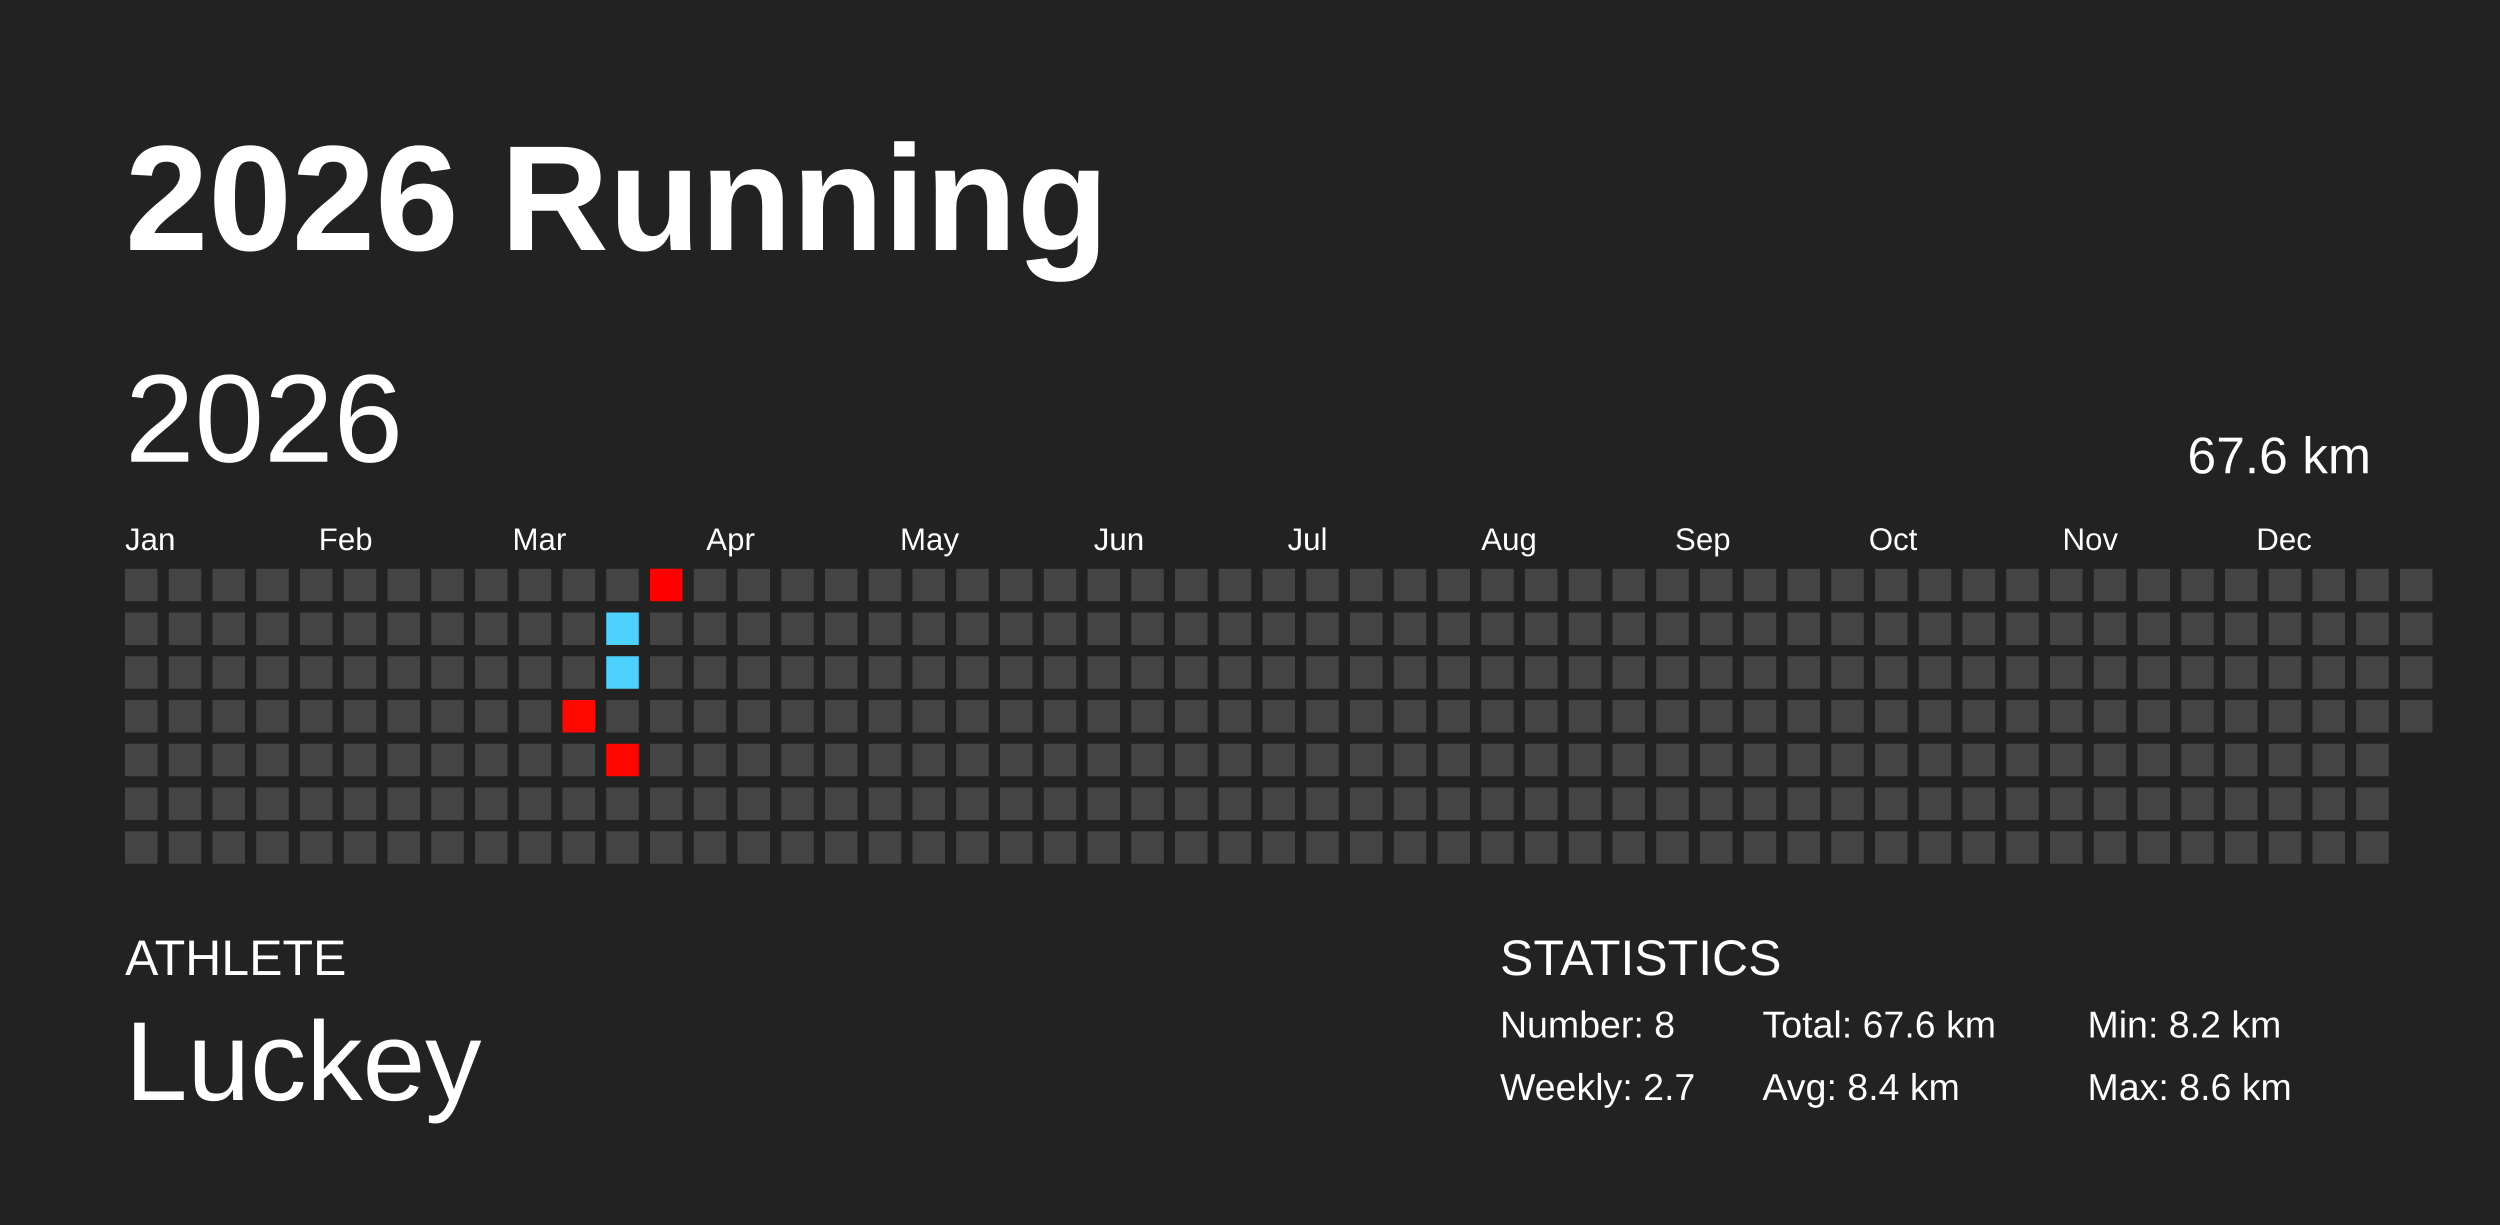
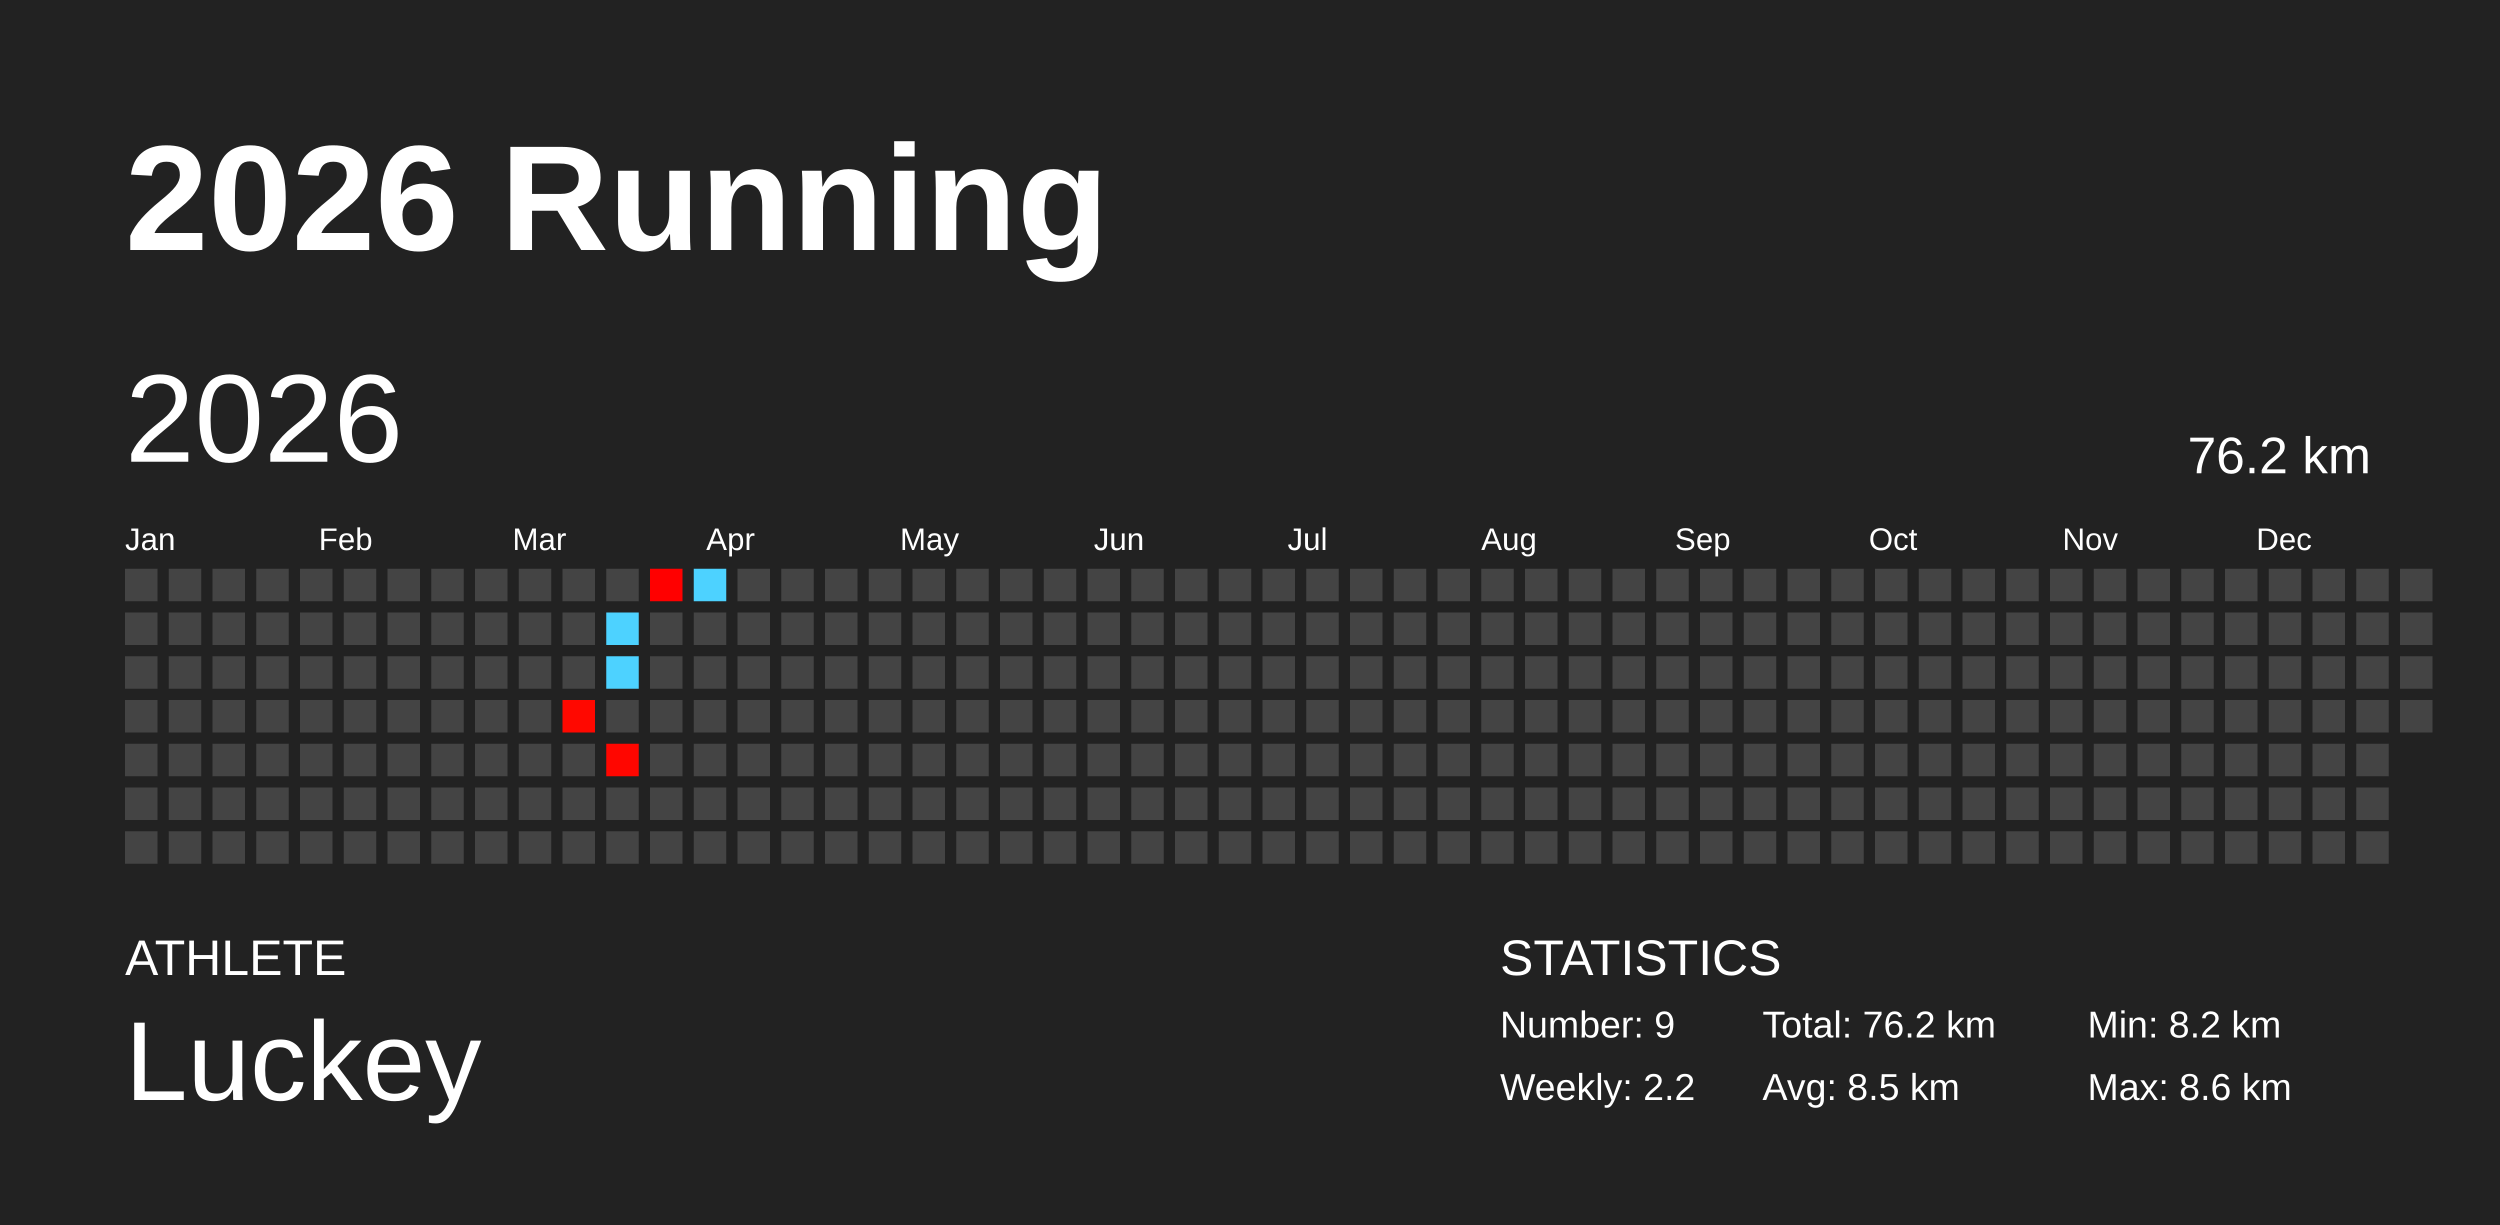
<svg xmlns="http://www.w3.org/2000/svg" baseProfile="full" height="98mm" version="1.1" viewBox="0,0,200,98" width="200mm">
  <defs />
  <rect fill="#222222" height="98" width="200" x="0" y="0" />
  <text fill="#FFFFFF" style="font-size:12px; font-family:Arial; font-weight:bold;" x="10" y="20">2026 Running</text>
  <text fill="#FFFFFF" style="font-size:4px; font-family:Arial" x="10" y="78">ATHLETE</text>
  <text fill="#FFFFFF" style="font-size:9px; font-family:Arial" x="10" y="88">Luckey</text>
  <text fill="#FFFFFF" style="font-size:4px; font-family:Arial" x="120" y="78">STATISTICS</text>
-   <text fill="#FFFFFF" style="font-size:3px; font-family:Arial" x="120" y="83">Number: 8</text>
-   <text fill="#FFFFFF" style="font-size:3px; font-family:Arial" x="120" y="88">Weekly: 2.7</text>
-   <text fill="#FFFFFF" style="font-size:3px; font-family:Arial" x="141" y="83">Total: 67.6 km</text>
-   <text fill="#FFFFFF" style="font-size:3px; font-family:Arial" x="141" y="88">Avg: 8.4 km</text>
+   <text fill="#FFFFFF" style="font-size:3px; font-family:Arial" x="120" y="83">Number: 9</text>
+   <text fill="#FFFFFF" style="font-size:3px; font-family:Arial" x="120" y="88">Weekly: 2.2</text>
+   <text fill="#FFFFFF" style="font-size:3px; font-family:Arial" x="141" y="83">Total: 76.2 km</text>
+   <text fill="#FFFFFF" style="font-size:3px; font-family:Arial" x="141" y="88">Avg: 8.5 km</text>
  <text fill="#FFFFFF" style="font-size:3px; font-family:Arial" x="167" y="83">Min: 8.2 km</text>
  <text fill="#FFFFFF" style="font-size:3px; font-family:Arial" x="167" y="88">Max: 8.6 km</text>
  <text dominant-baseline="hanging" fill="#FFFFFF" style="font-size:10.0px; font-family:Arial;" x="10" y="30">2026</text>
-   <text dominant-baseline="hanging" fill="#FFFFFF" style="font-size:4.125px; font-family:Arial;" x="175" y="35">67.6 km</text>
+   <text dominant-baseline="hanging" fill="#FFFFFF" style="font-size:4.125px; font-family:Arial;" x="175" y="35">76.2 km</text>
  <text fill="#FFFFFF" style="font-size:2.5px; font-family:Arial" x="10.0" y="44">Jan</text>
  <text fill="#FFFFFF" style="font-size:2.5px; font-family:Arial" x="25.5" y="44">Feb</text>
  <text fill="#FFFFFF" style="font-size:2.5px; font-family:Arial" x="41.0" y="44">Mar</text>
  <text fill="#FFFFFF" style="font-size:2.5px; font-family:Arial" x="56.5" y="44">Apr</text>
  <text fill="#FFFFFF" style="font-size:2.5px; font-family:Arial" x="72.0" y="44">May</text>
  <text fill="#FFFFFF" style="font-size:2.5px; font-family:Arial" x="87.5" y="44">Jun</text>
  <text fill="#FFFFFF" style="font-size:2.5px; font-family:Arial" x="103.0" y="44">Jul</text>
  <text fill="#FFFFFF" style="font-size:2.5px; font-family:Arial" x="118.5" y="44">Aug</text>
  <text fill="#FFFFFF" style="font-size:2.5px; font-family:Arial" x="134.0" y="44">Sep</text>
  <text fill="#FFFFFF" style="font-size:2.5px; font-family:Arial" x="149.5" y="44">Oct</text>
  <text fill="#FFFFFF" style="font-size:2.5px; font-family:Arial" x="165.0" y="44">Nov</text>
  <text fill="#FFFFFF" style="font-size:2.5px; font-family:Arial" x="180.5" y="44">Dec</text>
  <rect fill="#444444" height="2.6" width="2.6" x="10.0" y="45.5" />
  <rect fill="#444444" height="2.6" width="2.6" x="10.0" y="49.0" />
  <rect fill="#444444" height="2.6" width="2.6" x="10.0" y="52.5" />
  <rect fill="#444444" height="2.6" width="2.6" x="10.0" y="56.0" />
  <rect fill="#444444" height="2.6" width="2.6" x="10.0" y="59.5" />
  <rect fill="#444444" height="2.6" width="2.6" x="10.0" y="63.0" />
  <rect fill="#444444" height="2.6" width="2.6" x="10.0" y="66.5" />
  <rect fill="#444444" height="2.6" width="2.6" x="13.5" y="45.5" />
  <rect fill="#444444" height="2.6" width="2.6" x="13.5" y="49.0" />
  <rect fill="#444444" height="2.6" width="2.6" x="13.5" y="52.5" />
  <rect fill="#444444" height="2.6" width="2.6" x="13.5" y="56.0" />
  <rect fill="#444444" height="2.6" width="2.6" x="13.5" y="59.5" />
  <rect fill="#444444" height="2.6" width="2.6" x="13.5" y="63.0" />
  <rect fill="#444444" height="2.6" width="2.6" x="13.5" y="66.5" />
  <rect fill="#444444" height="2.6" width="2.6" x="17.0" y="45.5" />
  <rect fill="#444444" height="2.6" width="2.6" x="17.0" y="49.0" />
  <rect fill="#444444" height="2.6" width="2.6" x="17.0" y="52.5" />
  <rect fill="#444444" height="2.6" width="2.6" x="17.0" y="56.0" />
  <rect fill="#444444" height="2.6" width="2.6" x="17.0" y="59.5" />
  <rect fill="#444444" height="2.6" width="2.6" x="17.0" y="63.0" />
  <rect fill="#444444" height="2.6" width="2.6" x="17.0" y="66.5" />
  <rect fill="#444444" height="2.6" width="2.6" x="20.5" y="45.5" />
  <rect fill="#444444" height="2.6" width="2.6" x="20.5" y="49.0" />
  <rect fill="#444444" height="2.6" width="2.6" x="20.5" y="52.5" />
  <rect fill="#444444" height="2.6" width="2.6" x="20.5" y="56.0" />
  <rect fill="#444444" height="2.6" width="2.6" x="20.5" y="59.5" />
  <rect fill="#444444" height="2.6" width="2.6" x="20.5" y="63.0" />
  <rect fill="#444444" height="2.6" width="2.6" x="20.5" y="66.5" />
  <rect fill="#444444" height="2.6" width="2.6" x="24.0" y="45.5" />
  <rect fill="#444444" height="2.6" width="2.6" x="24.0" y="49.0" />
  <rect fill="#444444" height="2.6" width="2.6" x="24.0" y="52.5" />
  <rect fill="#444444" height="2.6" width="2.6" x="24.0" y="56.0" />
  <rect fill="#444444" height="2.6" width="2.6" x="24.0" y="59.5" />
  <rect fill="#444444" height="2.6" width="2.6" x="24.0" y="63.0" />
  <rect fill="#444444" height="2.6" width="2.6" x="24.0" y="66.5" />
  <rect fill="#444444" height="2.6" width="2.6" x="27.5" y="45.5" />
  <rect fill="#444444" height="2.6" width="2.6" x="27.5" y="49.0" />
  <rect fill="#444444" height="2.6" width="2.6" x="27.5" y="52.5" />
  <rect fill="#444444" height="2.6" width="2.6" x="27.5" y="56.0" />
  <rect fill="#444444" height="2.6" width="2.6" x="27.5" y="59.5" />
  <rect fill="#444444" height="2.6" width="2.6" x="27.5" y="63.0" />
  <rect fill="#444444" height="2.6" width="2.6" x="27.5" y="66.5" />
  <rect fill="#444444" height="2.6" width="2.6" x="31.0" y="45.5" />
  <rect fill="#444444" height="2.6" width="2.6" x="31.0" y="49.0" />
  <rect fill="#444444" height="2.6" width="2.6" x="31.0" y="52.5" />
  <rect fill="#444444" height="2.6" width="2.6" x="31.0" y="56.0" />
  <rect fill="#444444" height="2.6" width="2.6" x="31.0" y="59.5" />
  <rect fill="#444444" height="2.6" width="2.6" x="31.0" y="63.0" />
  <rect fill="#444444" height="2.6" width="2.6" x="31.0" y="66.5" />
  <rect fill="#444444" height="2.6" width="2.6" x="34.5" y="45.5" />
  <rect fill="#444444" height="2.6" width="2.6" x="34.5" y="49.0" />
  <rect fill="#444444" height="2.6" width="2.6" x="34.5" y="52.5" />
  <rect fill="#444444" height="2.6" width="2.6" x="34.5" y="56.0" />
  <rect fill="#444444" height="2.6" width="2.6" x="34.5" y="59.5" />
  <rect fill="#444444" height="2.6" width="2.6" x="34.5" y="63.0" />
  <rect fill="#444444" height="2.6" width="2.6" x="34.5" y="66.5" />
  <rect fill="#444444" height="2.6" width="2.6" x="38.0" y="45.5" />
  <rect fill="#444444" height="2.6" width="2.6" x="38.0" y="49.0" />
  <rect fill="#444444" height="2.6" width="2.6" x="38.0" y="52.5" />
  <rect fill="#444444" height="2.6" width="2.6" x="38.0" y="56.0" />
  <rect fill="#444444" height="2.6" width="2.6" x="38.0" y="59.5" />
  <rect fill="#444444" height="2.6" width="2.6" x="38.0" y="63.0" />
  <rect fill="#444444" height="2.6" width="2.6" x="38.0" y="66.5" />
  <rect fill="#444444" height="2.6" width="2.6" x="41.5" y="45.5" />
  <rect fill="#444444" height="2.6" width="2.6" x="41.5" y="49.0" />
  <rect fill="#444444" height="2.6" width="2.6" x="41.5" y="52.5" />
  <rect fill="#444444" height="2.6" width="2.6" x="41.5" y="56.0" />
  <rect fill="#444444" height="2.6" width="2.6" x="41.5" y="59.5" />
  <rect fill="#444444" height="2.6" width="2.6" x="41.5" y="63.0" />
  <rect fill="#444444" height="2.6" width="2.6" x="41.5" y="66.5" />
  <rect fill="#444444" height="2.6" width="2.6" x="45.0" y="45.5" />
  <rect fill="#444444" height="2.6" width="2.6" x="45.0" y="49.0" />
  <rect fill="#444444" height="2.6" width="2.6" x="45.0" y="52.5" />
  <rect fill="#ff0800" height="2.6" width="2.6" x="45.0" y="56.0" />
  <rect fill="#444444" height="2.6" width="2.6" x="45.0" y="59.5" />
  <rect fill="#444444" height="2.6" width="2.6" x="45.0" y="63.0" />
  <rect fill="#444444" height="2.6" width="2.6" x="45.0" y="66.5" />
  <rect fill="#444444" height="2.6" width="2.6" x="48.5" y="45.5" />
  <rect fill="#4dd2ff" height="2.6" width="2.6" x="48.5" y="49.0" />
  <rect fill="#4dd2ff" height="2.6" width="2.6" x="48.5" y="52.5" />
  <rect fill="#444444" height="2.6" width="2.6" x="48.5" y="56.0" />
  <rect fill="#ff0600" height="2.6" width="2.6" x="48.5" y="59.5" />
  <rect fill="#444444" height="2.6" width="2.6" x="48.5" y="63.0" />
  <rect fill="#444444" height="2.6" width="2.6" x="48.5" y="66.5" />
  <rect fill="#ff0000" height="2.6" width="2.6" x="52.0" y="45.5" />
  <rect fill="#444444" height="2.6" width="2.6" x="52.0" y="49.0" />
  <rect fill="#444444" height="2.6" width="2.6" x="52.0" y="52.5" />
  <rect fill="#444444" height="2.6" width="2.6" x="52.0" y="56.0" />
  <rect fill="#444444" height="2.6" width="2.6" x="52.0" y="59.5" />
  <rect fill="#444444" height="2.6" width="2.6" x="52.0" y="63.0" />
  <rect fill="#444444" height="2.6" width="2.6" x="52.0" y="66.5" />
-   <rect fill="#444444" height="2.6" width="2.6" x="55.5" y="45.5" />
+   <rect fill="#4dd2ff" height="2.6" width="2.6" x="55.5" y="45.5" />
  <rect fill="#444444" height="2.6" width="2.6" x="55.5" y="49.0" />
  <rect fill="#444444" height="2.6" width="2.6" x="55.5" y="52.5" />
  <rect fill="#444444" height="2.6" width="2.6" x="55.5" y="56.0" />
  <rect fill="#444444" height="2.6" width="2.6" x="55.5" y="59.5" />
  <rect fill="#444444" height="2.6" width="2.6" x="55.5" y="63.0" />
  <rect fill="#444444" height="2.6" width="2.6" x="55.5" y="66.5" />
  <rect fill="#444444" height="2.6" width="2.6" x="59.0" y="45.5" />
  <rect fill="#444444" height="2.6" width="2.6" x="59.0" y="49.0" />
  <rect fill="#444444" height="2.6" width="2.6" x="59.0" y="52.5" />
  <rect fill="#444444" height="2.6" width="2.6" x="59.0" y="56.0" />
  <rect fill="#444444" height="2.6" width="2.6" x="59.0" y="59.5" />
  <rect fill="#444444" height="2.6" width="2.6" x="59.0" y="63.0" />
  <rect fill="#444444" height="2.6" width="2.6" x="59.0" y="66.5" />
  <rect fill="#444444" height="2.6" width="2.6" x="62.5" y="45.5" />
  <rect fill="#444444" height="2.6" width="2.6" x="62.5" y="49.0" />
  <rect fill="#444444" height="2.6" width="2.6" x="62.5" y="52.5" />
  <rect fill="#444444" height="2.6" width="2.6" x="62.5" y="56.0" />
  <rect fill="#444444" height="2.6" width="2.6" x="62.5" y="59.5" />
  <rect fill="#444444" height="2.6" width="2.6" x="62.5" y="63.0" />
  <rect fill="#444444" height="2.6" width="2.6" x="62.5" y="66.5" />
  <rect fill="#444444" height="2.6" width="2.6" x="66.0" y="45.5" />
  <rect fill="#444444" height="2.6" width="2.6" x="66.0" y="49.0" />
  <rect fill="#444444" height="2.6" width="2.6" x="66.0" y="52.5" />
  <rect fill="#444444" height="2.6" width="2.6" x="66.0" y="56.0" />
  <rect fill="#444444" height="2.6" width="2.6" x="66.0" y="59.5" />
  <rect fill="#444444" height="2.6" width="2.6" x="66.0" y="63.0" />
  <rect fill="#444444" height="2.6" width="2.6" x="66.0" y="66.5" />
  <rect fill="#444444" height="2.6" width="2.6" x="69.5" y="45.5" />
  <rect fill="#444444" height="2.6" width="2.6" x="69.5" y="49.0" />
  <rect fill="#444444" height="2.6" width="2.6" x="69.5" y="52.5" />
  <rect fill="#444444" height="2.6" width="2.6" x="69.5" y="56.0" />
  <rect fill="#444444" height="2.6" width="2.6" x="69.5" y="59.5" />
  <rect fill="#444444" height="2.6" width="2.6" x="69.5" y="63.0" />
  <rect fill="#444444" height="2.6" width="2.6" x="69.5" y="66.5" />
  <rect fill="#444444" height="2.6" width="2.6" x="73.0" y="45.5" />
  <rect fill="#444444" height="2.6" width="2.6" x="73.0" y="49.0" />
  <rect fill="#444444" height="2.6" width="2.6" x="73.0" y="52.5" />
  <rect fill="#444444" height="2.6" width="2.6" x="73.0" y="56.0" />
  <rect fill="#444444" height="2.6" width="2.6" x="73.0" y="59.5" />
  <rect fill="#444444" height="2.6" width="2.6" x="73.0" y="63.0" />
  <rect fill="#444444" height="2.6" width="2.6" x="73.0" y="66.5" />
  <rect fill="#444444" height="2.6" width="2.6" x="76.5" y="45.5" />
  <rect fill="#444444" height="2.6" width="2.6" x="76.5" y="49.0" />
  <rect fill="#444444" height="2.6" width="2.6" x="76.5" y="52.5" />
  <rect fill="#444444" height="2.6" width="2.6" x="76.5" y="56.0" />
  <rect fill="#444444" height="2.6" width="2.6" x="76.5" y="59.5" />
  <rect fill="#444444" height="2.6" width="2.6" x="76.5" y="63.0" />
  <rect fill="#444444" height="2.6" width="2.6" x="76.5" y="66.5" />
  <rect fill="#444444" height="2.6" width="2.6" x="80.0" y="45.5" />
  <rect fill="#444444" height="2.6" width="2.6" x="80.0" y="49.0" />
  <rect fill="#444444" height="2.6" width="2.6" x="80.0" y="52.5" />
  <rect fill="#444444" height="2.6" width="2.6" x="80.0" y="56.0" />
  <rect fill="#444444" height="2.6" width="2.6" x="80.0" y="59.5" />
  <rect fill="#444444" height="2.6" width="2.6" x="80.0" y="63.0" />
  <rect fill="#444444" height="2.6" width="2.6" x="80.0" y="66.5" />
  <rect fill="#444444" height="2.6" width="2.6" x="83.5" y="45.5" />
  <rect fill="#444444" height="2.6" width="2.6" x="83.5" y="49.0" />
  <rect fill="#444444" height="2.6" width="2.6" x="83.5" y="52.5" />
  <rect fill="#444444" height="2.6" width="2.6" x="83.5" y="56.0" />
  <rect fill="#444444" height="2.6" width="2.6" x="83.5" y="59.5" />
  <rect fill="#444444" height="2.6" width="2.6" x="83.5" y="63.0" />
  <rect fill="#444444" height="2.6" width="2.6" x="83.5" y="66.5" />
  <rect fill="#444444" height="2.6" width="2.6" x="87.0" y="45.5" />
  <rect fill="#444444" height="2.6" width="2.6" x="87.0" y="49.0" />
  <rect fill="#444444" height="2.6" width="2.6" x="87.0" y="52.5" />
  <rect fill="#444444" height="2.6" width="2.6" x="87.0" y="56.0" />
  <rect fill="#444444" height="2.6" width="2.6" x="87.0" y="59.5" />
  <rect fill="#444444" height="2.6" width="2.6" x="87.0" y="63.0" />
  <rect fill="#444444" height="2.6" width="2.6" x="87.0" y="66.5" />
  <rect fill="#444444" height="2.6" width="2.6" x="90.5" y="45.5" />
  <rect fill="#444444" height="2.6" width="2.6" x="90.5" y="49.0" />
  <rect fill="#444444" height="2.6" width="2.6" x="90.5" y="52.5" />
  <rect fill="#444444" height="2.6" width="2.6" x="90.5" y="56.0" />
  <rect fill="#444444" height="2.6" width="2.6" x="90.5" y="59.5" />
  <rect fill="#444444" height="2.6" width="2.6" x="90.5" y="63.0" />
  <rect fill="#444444" height="2.6" width="2.6" x="90.5" y="66.5" />
  <rect fill="#444444" height="2.6" width="2.6" x="94.0" y="45.5" />
  <rect fill="#444444" height="2.6" width="2.6" x="94.0" y="49.0" />
  <rect fill="#444444" height="2.6" width="2.6" x="94.0" y="52.5" />
  <rect fill="#444444" height="2.6" width="2.6" x="94.0" y="56.0" />
  <rect fill="#444444" height="2.6" width="2.6" x="94.0" y="59.5" />
  <rect fill="#444444" height="2.6" width="2.6" x="94.0" y="63.0" />
  <rect fill="#444444" height="2.6" width="2.6" x="94.0" y="66.5" />
  <rect fill="#444444" height="2.6" width="2.6" x="97.5" y="45.5" />
  <rect fill="#444444" height="2.6" width="2.6" x="97.5" y="49.0" />
  <rect fill="#444444" height="2.6" width="2.6" x="97.5" y="52.5" />
  <rect fill="#444444" height="2.6" width="2.6" x="97.5" y="56.0" />
  <rect fill="#444444" height="2.6" width="2.6" x="97.5" y="59.5" />
  <rect fill="#444444" height="2.6" width="2.6" x="97.5" y="63.0" />
  <rect fill="#444444" height="2.6" width="2.6" x="97.5" y="66.5" />
  <rect fill="#444444" height="2.6" width="2.6" x="101.0" y="45.5" />
  <rect fill="#444444" height="2.6" width="2.6" x="101.0" y="49.0" />
  <rect fill="#444444" height="2.6" width="2.6" x="101.0" y="52.5" />
  <rect fill="#444444" height="2.6" width="2.6" x="101.0" y="56.0" />
  <rect fill="#444444" height="2.6" width="2.6" x="101.0" y="59.5" />
  <rect fill="#444444" height="2.6" width="2.6" x="101.0" y="63.0" />
  <rect fill="#444444" height="2.6" width="2.6" x="101.0" y="66.5" />
  <rect fill="#444444" height="2.6" width="2.6" x="104.5" y="45.5" />
  <rect fill="#444444" height="2.6" width="2.6" x="104.5" y="49.0" />
  <rect fill="#444444" height="2.6" width="2.6" x="104.5" y="52.5" />
  <rect fill="#444444" height="2.6" width="2.6" x="104.5" y="56.0" />
  <rect fill="#444444" height="2.6" width="2.6" x="104.5" y="59.5" />
  <rect fill="#444444" height="2.6" width="2.6" x="104.5" y="63.0" />
  <rect fill="#444444" height="2.6" width="2.6" x="104.5" y="66.5" />
  <rect fill="#444444" height="2.6" width="2.6" x="108.0" y="45.5" />
  <rect fill="#444444" height="2.6" width="2.6" x="108.0" y="49.0" />
  <rect fill="#444444" height="2.6" width="2.6" x="108.0" y="52.5" />
  <rect fill="#444444" height="2.6" width="2.6" x="108.0" y="56.0" />
  <rect fill="#444444" height="2.6" width="2.6" x="108.0" y="59.5" />
  <rect fill="#444444" height="2.6" width="2.6" x="108.0" y="63.0" />
  <rect fill="#444444" height="2.6" width="2.6" x="108.0" y="66.5" />
  <rect fill="#444444" height="2.6" width="2.6" x="111.5" y="45.5" />
  <rect fill="#444444" height="2.6" width="2.6" x="111.5" y="49.0" />
  <rect fill="#444444" height="2.6" width="2.6" x="111.5" y="52.5" />
  <rect fill="#444444" height="2.6" width="2.6" x="111.5" y="56.0" />
  <rect fill="#444444" height="2.6" width="2.6" x="111.5" y="59.5" />
  <rect fill="#444444" height="2.6" width="2.6" x="111.5" y="63.0" />
  <rect fill="#444444" height="2.6" width="2.6" x="111.5" y="66.5" />
  <rect fill="#444444" height="2.6" width="2.6" x="115.0" y="45.5" />
  <rect fill="#444444" height="2.6" width="2.6" x="115.0" y="49.0" />
  <rect fill="#444444" height="2.6" width="2.6" x="115.0" y="52.5" />
  <rect fill="#444444" height="2.6" width="2.6" x="115.0" y="56.0" />
  <rect fill="#444444" height="2.6" width="2.6" x="115.0" y="59.5" />
  <rect fill="#444444" height="2.6" width="2.6" x="115.0" y="63.0" />
  <rect fill="#444444" height="2.6" width="2.6" x="115.0" y="66.5" />
  <rect fill="#444444" height="2.6" width="2.6" x="118.5" y="45.5" />
  <rect fill="#444444" height="2.6" width="2.6" x="118.5" y="49.0" />
  <rect fill="#444444" height="2.6" width="2.6" x="118.5" y="52.5" />
  <rect fill="#444444" height="2.6" width="2.6" x="118.5" y="56.0" />
  <rect fill="#444444" height="2.6" width="2.6" x="118.5" y="59.5" />
  <rect fill="#444444" height="2.6" width="2.6" x="118.5" y="63.0" />
  <rect fill="#444444" height="2.6" width="2.6" x="118.5" y="66.5" />
  <rect fill="#444444" height="2.6" width="2.6" x="122.0" y="45.5" />
  <rect fill="#444444" height="2.6" width="2.6" x="122.0" y="49.0" />
  <rect fill="#444444" height="2.6" width="2.6" x="122.0" y="52.5" />
  <rect fill="#444444" height="2.6" width="2.6" x="122.0" y="56.0" />
  <rect fill="#444444" height="2.6" width="2.6" x="122.0" y="59.5" />
  <rect fill="#444444" height="2.6" width="2.6" x="122.0" y="63.0" />
  <rect fill="#444444" height="2.6" width="2.6" x="122.0" y="66.5" />
  <rect fill="#444444" height="2.6" width="2.6" x="125.5" y="45.5" />
  <rect fill="#444444" height="2.6" width="2.6" x="125.5" y="49.0" />
  <rect fill="#444444" height="2.6" width="2.6" x="125.5" y="52.5" />
  <rect fill="#444444" height="2.6" width="2.6" x="125.5" y="56.0" />
  <rect fill="#444444" height="2.6" width="2.6" x="125.5" y="59.5" />
  <rect fill="#444444" height="2.6" width="2.6" x="125.5" y="63.0" />
  <rect fill="#444444" height="2.6" width="2.6" x="125.5" y="66.5" />
  <rect fill="#444444" height="2.6" width="2.6" x="129.0" y="45.5" />
  <rect fill="#444444" height="2.6" width="2.6" x="129.0" y="49.0" />
  <rect fill="#444444" height="2.6" width="2.6" x="129.0" y="52.5" />
  <rect fill="#444444" height="2.6" width="2.6" x="129.0" y="56.0" />
  <rect fill="#444444" height="2.6" width="2.6" x="129.0" y="59.5" />
  <rect fill="#444444" height="2.6" width="2.6" x="129.0" y="63.0" />
  <rect fill="#444444" height="2.6" width="2.6" x="129.0" y="66.5" />
  <rect fill="#444444" height="2.6" width="2.6" x="132.5" y="45.5" />
  <rect fill="#444444" height="2.6" width="2.6" x="132.5" y="49.0" />
  <rect fill="#444444" height="2.6" width="2.6" x="132.5" y="52.5" />
  <rect fill="#444444" height="2.6" width="2.6" x="132.5" y="56.0" />
  <rect fill="#444444" height="2.6" width="2.6" x="132.5" y="59.5" />
  <rect fill="#444444" height="2.6" width="2.6" x="132.5" y="63.0" />
  <rect fill="#444444" height="2.6" width="2.6" x="132.5" y="66.5" />
  <rect fill="#444444" height="2.6" width="2.6" x="136.0" y="45.5" />
  <rect fill="#444444" height="2.6" width="2.6" x="136.0" y="49.0" />
  <rect fill="#444444" height="2.6" width="2.6" x="136.0" y="52.5" />
  <rect fill="#444444" height="2.6" width="2.6" x="136.0" y="56.0" />
  <rect fill="#444444" height="2.6" width="2.6" x="136.0" y="59.5" />
  <rect fill="#444444" height="2.6" width="2.6" x="136.0" y="63.0" />
  <rect fill="#444444" height="2.6" width="2.6" x="136.0" y="66.5" />
  <rect fill="#444444" height="2.6" width="2.6" x="139.5" y="45.5" />
  <rect fill="#444444" height="2.6" width="2.6" x="139.5" y="49.0" />
  <rect fill="#444444" height="2.6" width="2.6" x="139.5" y="52.5" />
  <rect fill="#444444" height="2.6" width="2.6" x="139.5" y="56.0" />
  <rect fill="#444444" height="2.6" width="2.6" x="139.5" y="59.5" />
  <rect fill="#444444" height="2.6" width="2.6" x="139.5" y="63.0" />
  <rect fill="#444444" height="2.6" width="2.6" x="139.5" y="66.5" />
  <rect fill="#444444" height="2.6" width="2.6" x="143.0" y="45.5" />
  <rect fill="#444444" height="2.6" width="2.6" x="143.0" y="49.0" />
  <rect fill="#444444" height="2.6" width="2.6" x="143.0" y="52.5" />
  <rect fill="#444444" height="2.6" width="2.6" x="143.0" y="56.0" />
  <rect fill="#444444" height="2.6" width="2.6" x="143.0" y="59.5" />
  <rect fill="#444444" height="2.6" width="2.6" x="143.0" y="63.0" />
  <rect fill="#444444" height="2.6" width="2.6" x="143.0" y="66.5" />
  <rect fill="#444444" height="2.6" width="2.6" x="146.5" y="45.5" />
  <rect fill="#444444" height="2.6" width="2.6" x="146.5" y="49.0" />
  <rect fill="#444444" height="2.6" width="2.6" x="146.5" y="52.5" />
  <rect fill="#444444" height="2.6" width="2.6" x="146.5" y="56.0" />
  <rect fill="#444444" height="2.6" width="2.6" x="146.5" y="59.5" />
  <rect fill="#444444" height="2.6" width="2.6" x="146.5" y="63.0" />
  <rect fill="#444444" height="2.6" width="2.6" x="146.5" y="66.5" />
  <rect fill="#444444" height="2.6" width="2.6" x="150.0" y="45.5" />
  <rect fill="#444444" height="2.6" width="2.6" x="150.0" y="49.0" />
  <rect fill="#444444" height="2.6" width="2.6" x="150.0" y="52.5" />
  <rect fill="#444444" height="2.6" width="2.6" x="150.0" y="56.0" />
  <rect fill="#444444" height="2.6" width="2.6" x="150.0" y="59.5" />
  <rect fill="#444444" height="2.6" width="2.6" x="150.0" y="63.0" />
  <rect fill="#444444" height="2.6" width="2.6" x="150.0" y="66.5" />
  <rect fill="#444444" height="2.6" width="2.6" x="153.5" y="45.5" />
  <rect fill="#444444" height="2.6" width="2.6" x="153.5" y="49.0" />
  <rect fill="#444444" height="2.6" width="2.6" x="153.5" y="52.5" />
  <rect fill="#444444" height="2.6" width="2.6" x="153.5" y="56.0" />
  <rect fill="#444444" height="2.6" width="2.6" x="153.5" y="59.5" />
  <rect fill="#444444" height="2.6" width="2.6" x="153.5" y="63.0" />
  <rect fill="#444444" height="2.6" width="2.6" x="153.5" y="66.5" />
  <rect fill="#444444" height="2.6" width="2.6" x="157.0" y="45.5" />
  <rect fill="#444444" height="2.6" width="2.6" x="157.0" y="49.0" />
  <rect fill="#444444" height="2.6" width="2.6" x="157.0" y="52.5" />
  <rect fill="#444444" height="2.6" width="2.6" x="157.0" y="56.0" />
  <rect fill="#444444" height="2.6" width="2.6" x="157.0" y="59.5" />
  <rect fill="#444444" height="2.6" width="2.6" x="157.0" y="63.0" />
  <rect fill="#444444" height="2.6" width="2.6" x="157.0" y="66.5" />
  <rect fill="#444444" height="2.6" width="2.6" x="160.5" y="45.5" />
  <rect fill="#444444" height="2.6" width="2.6" x="160.5" y="49.0" />
  <rect fill="#444444" height="2.6" width="2.6" x="160.5" y="52.5" />
  <rect fill="#444444" height="2.6" width="2.6" x="160.5" y="56.0" />
  <rect fill="#444444" height="2.6" width="2.6" x="160.5" y="59.5" />
  <rect fill="#444444" height="2.6" width="2.6" x="160.5" y="63.0" />
  <rect fill="#444444" height="2.6" width="2.6" x="160.5" y="66.5" />
  <rect fill="#444444" height="2.6" width="2.6" x="164.0" y="45.5" />
  <rect fill="#444444" height="2.6" width="2.6" x="164.0" y="49.0" />
  <rect fill="#444444" height="2.6" width="2.6" x="164.0" y="52.5" />
  <rect fill="#444444" height="2.6" width="2.6" x="164.0" y="56.0" />
  <rect fill="#444444" height="2.6" width="2.6" x="164.0" y="59.5" />
  <rect fill="#444444" height="2.6" width="2.6" x="164.0" y="63.0" />
  <rect fill="#444444" height="2.6" width="2.6" x="164.0" y="66.5" />
  <rect fill="#444444" height="2.6" width="2.6" x="167.5" y="45.5" />
  <rect fill="#444444" height="2.6" width="2.6" x="167.5" y="49.0" />
  <rect fill="#444444" height="2.6" width="2.6" x="167.5" y="52.5" />
  <rect fill="#444444" height="2.6" width="2.6" x="167.5" y="56.0" />
  <rect fill="#444444" height="2.6" width="2.6" x="167.5" y="59.5" />
  <rect fill="#444444" height="2.6" width="2.6" x="167.5" y="63.0" />
  <rect fill="#444444" height="2.6" width="2.6" x="167.5" y="66.5" />
  <rect fill="#444444" height="2.6" width="2.6" x="171.0" y="45.5" />
  <rect fill="#444444" height="2.6" width="2.6" x="171.0" y="49.0" />
  <rect fill="#444444" height="2.6" width="2.6" x="171.0" y="52.5" />
  <rect fill="#444444" height="2.6" width="2.6" x="171.0" y="56.0" />
  <rect fill="#444444" height="2.6" width="2.6" x="171.0" y="59.5" />
  <rect fill="#444444" height="2.6" width="2.6" x="171.0" y="63.0" />
  <rect fill="#444444" height="2.6" width="2.6" x="171.0" y="66.5" />
  <rect fill="#444444" height="2.6" width="2.6" x="174.5" y="45.5" />
  <rect fill="#444444" height="2.6" width="2.6" x="174.5" y="49.0" />
  <rect fill="#444444" height="2.6" width="2.6" x="174.5" y="52.5" />
  <rect fill="#444444" height="2.6" width="2.6" x="174.5" y="56.0" />
  <rect fill="#444444" height="2.6" width="2.6" x="174.5" y="59.5" />
  <rect fill="#444444" height="2.6" width="2.6" x="174.5" y="63.0" />
  <rect fill="#444444" height="2.6" width="2.6" x="174.5" y="66.5" />
  <rect fill="#444444" height="2.6" width="2.6" x="178.0" y="45.5" />
  <rect fill="#444444" height="2.6" width="2.6" x="178.0" y="49.0" />
  <rect fill="#444444" height="2.6" width="2.6" x="178.0" y="52.5" />
  <rect fill="#444444" height="2.6" width="2.6" x="178.0" y="56.0" />
  <rect fill="#444444" height="2.6" width="2.6" x="178.0" y="59.5" />
  <rect fill="#444444" height="2.6" width="2.6" x="178.0" y="63.0" />
  <rect fill="#444444" height="2.6" width="2.6" x="178.0" y="66.5" />
  <rect fill="#444444" height="2.6" width="2.6" x="181.5" y="45.5" />
  <rect fill="#444444" height="2.6" width="2.6" x="181.5" y="49.0" />
  <rect fill="#444444" height="2.6" width="2.6" x="181.5" y="52.5" />
  <rect fill="#444444" height="2.6" width="2.6" x="181.5" y="56.0" />
  <rect fill="#444444" height="2.6" width="2.6" x="181.5" y="59.5" />
  <rect fill="#444444" height="2.6" width="2.6" x="181.5" y="63.0" />
  <rect fill="#444444" height="2.6" width="2.6" x="181.5" y="66.5" />
  <rect fill="#444444" height="2.6" width="2.6" x="185.0" y="45.5" />
  <rect fill="#444444" height="2.6" width="2.6" x="185.0" y="49.0" />
  <rect fill="#444444" height="2.6" width="2.6" x="185.0" y="52.5" />
  <rect fill="#444444" height="2.6" width="2.6" x="185.0" y="56.0" />
  <rect fill="#444444" height="2.6" width="2.6" x="185.0" y="59.5" />
  <rect fill="#444444" height="2.6" width="2.6" x="185.0" y="63.0" />
  <rect fill="#444444" height="2.6" width="2.6" x="185.0" y="66.5" />
  <rect fill="#444444" height="2.6" width="2.6" x="188.5" y="45.5" />
  <rect fill="#444444" height="2.6" width="2.6" x="188.5" y="49.0" />
  <rect fill="#444444" height="2.6" width="2.6" x="188.5" y="52.5" />
  <rect fill="#444444" height="2.6" width="2.6" x="188.5" y="56.0" />
  <rect fill="#444444" height="2.6" width="2.6" x="188.5" y="59.5" />
  <rect fill="#444444" height="2.6" width="2.6" x="188.5" y="63.0" />
  <rect fill="#444444" height="2.6" width="2.6" x="188.5" y="66.5" />
  <rect fill="#444444" height="2.6" width="2.6" x="192.0" y="45.5" />
  <rect fill="#444444" height="2.6" width="2.6" x="192.0" y="49.0" />
  <rect fill="#444444" height="2.6" width="2.6" x="192.0" y="52.5" />
  <rect fill="#444444" height="2.6" width="2.6" x="192.0" y="56.0" />
</svg>
